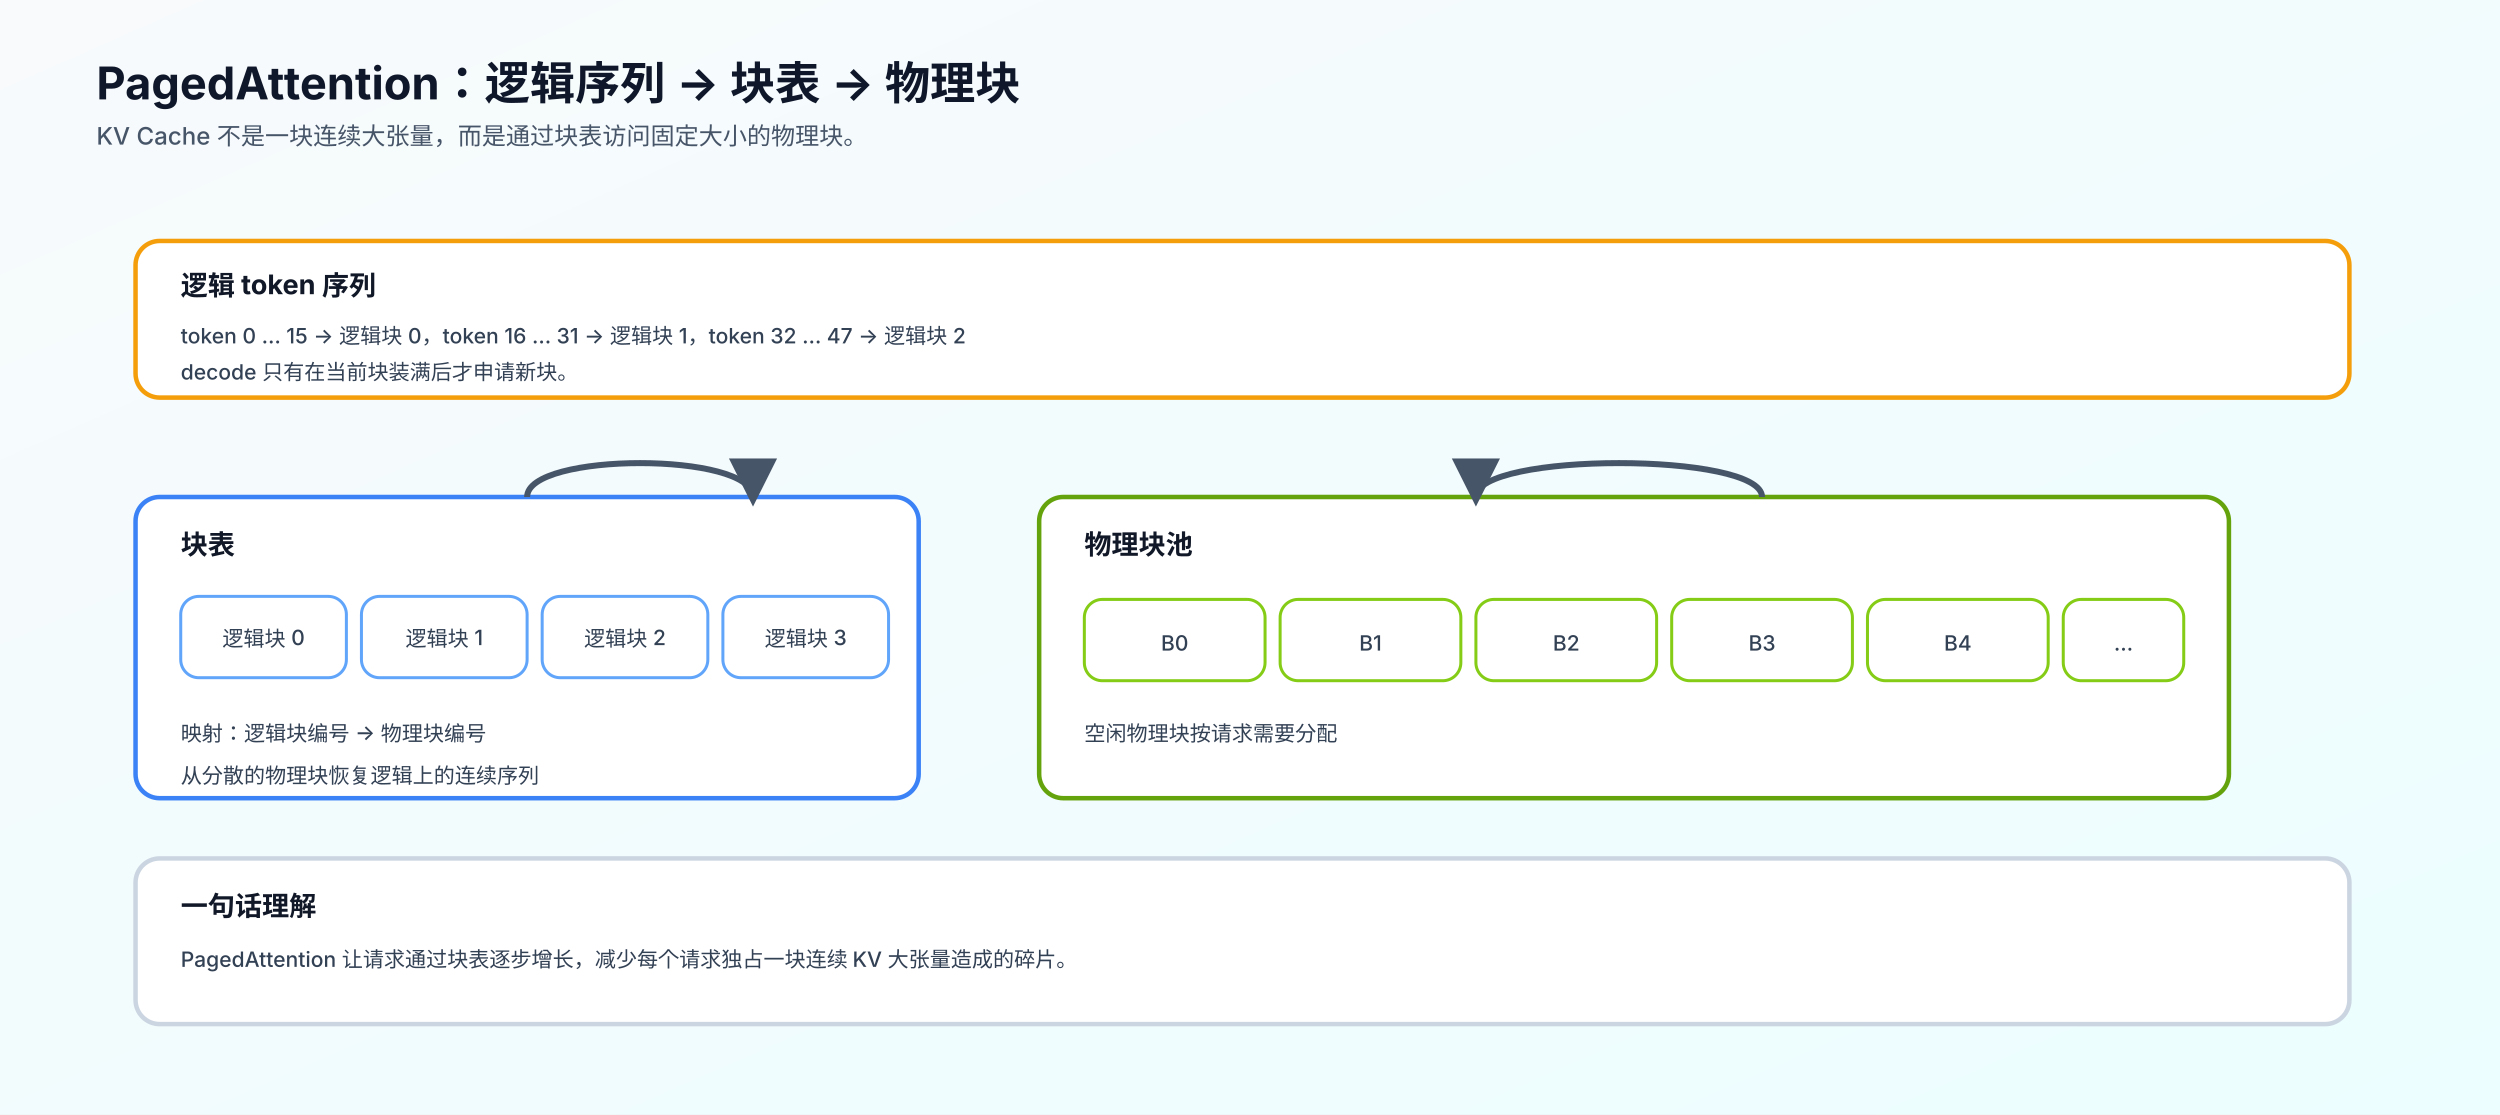
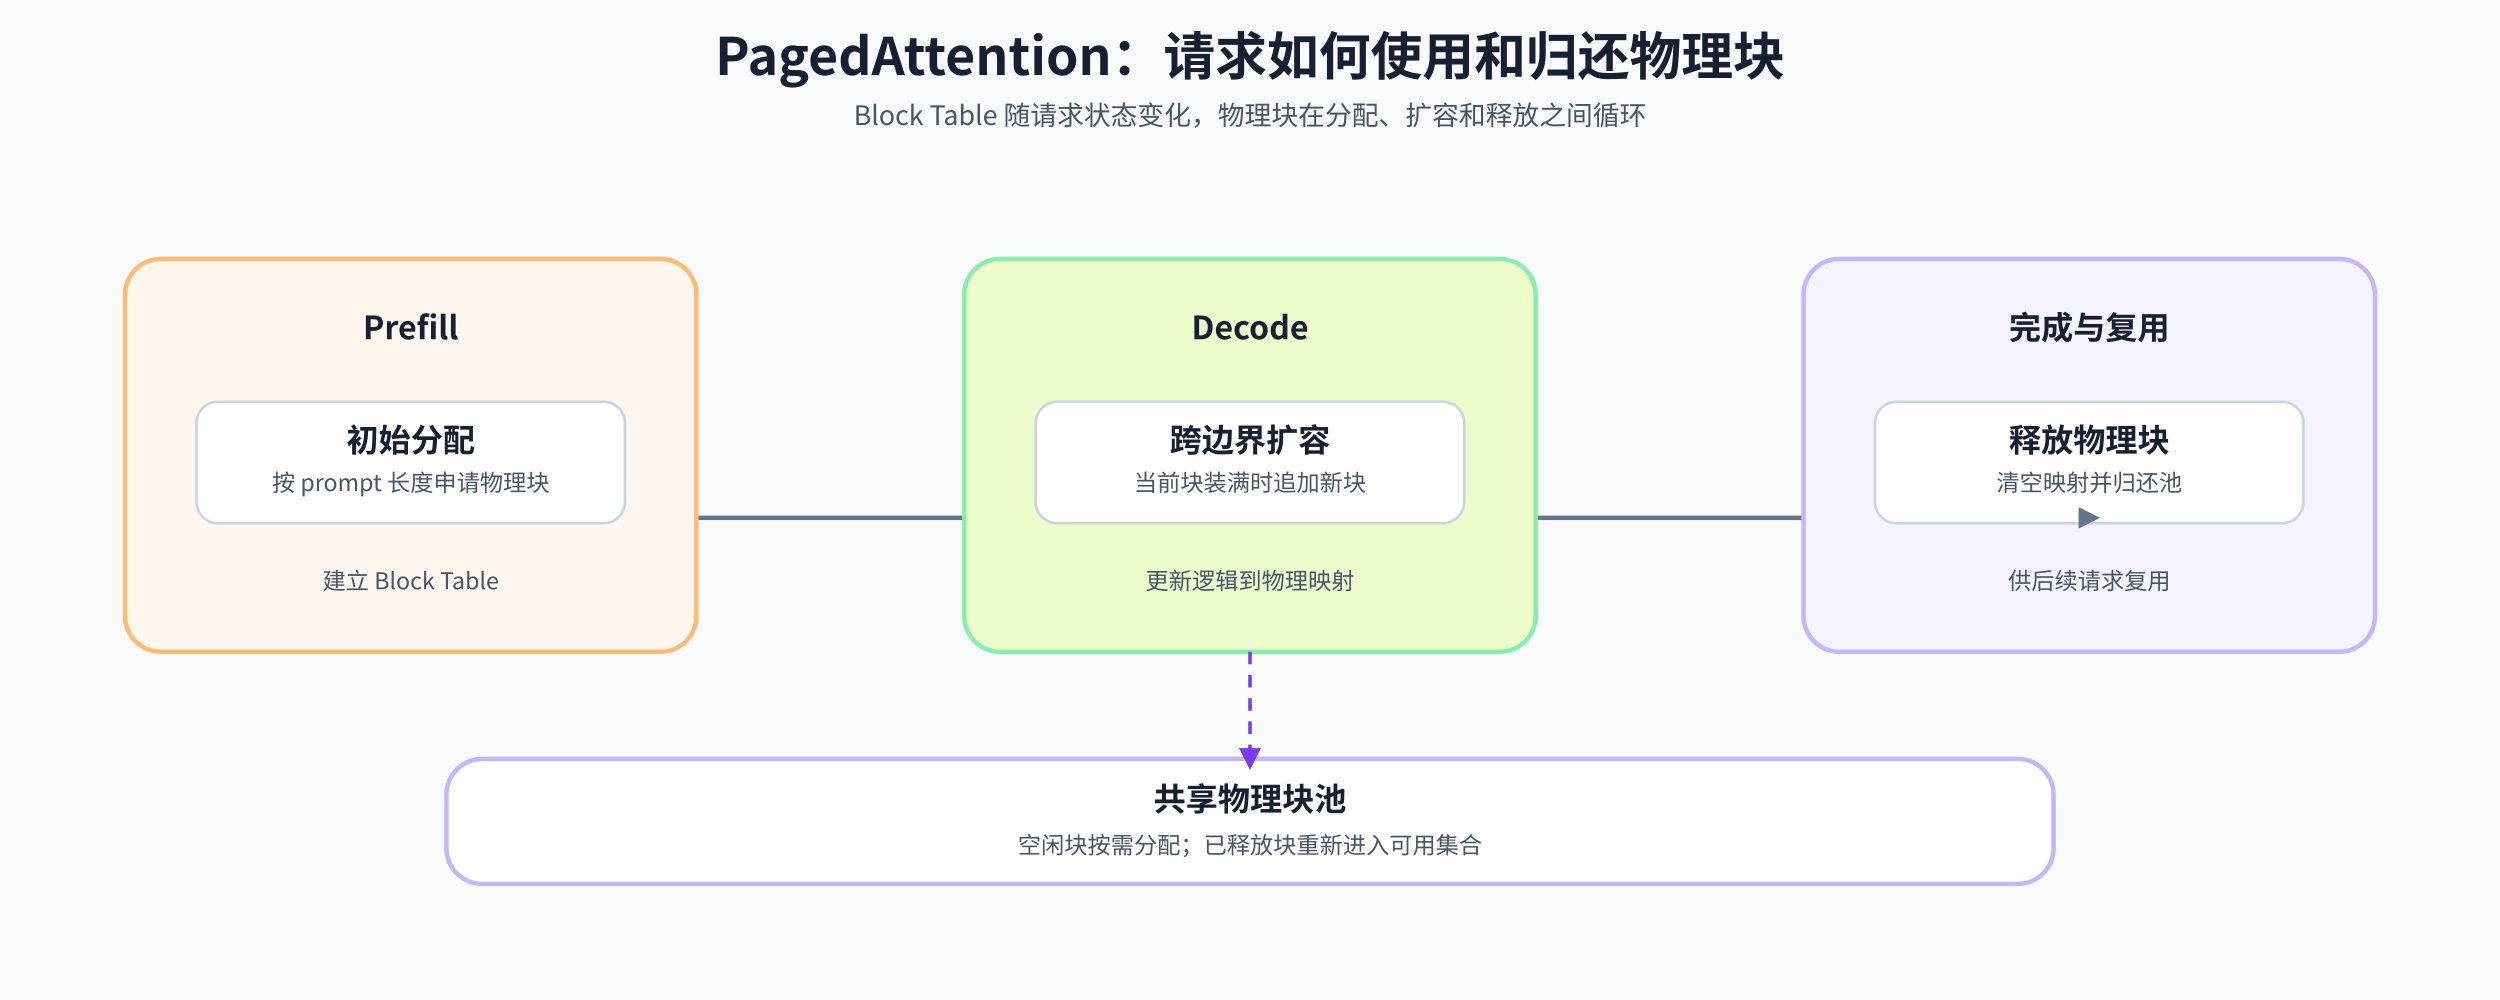
- <svg xmlns="http://www.w3.org/2000/svg" viewBox="0 0 1660 740" role="img" aria-labelledby="title desc">
+ <svg xmlns="http://www.w3.org/2000/svg" width="1400" height="560" viewBox="0 0 1400 560" role="img" aria-labelledby="title desc">
  <defs>
-     <linearGradient id="bg" x1="0" x2="1" y1="0" y2="1">
-       <stop offset="0%" stop-color="#f8fafc" />
-       <stop offset="100%" stop-color="#ecfeff" />
-     </linearGradient>
-     <marker id="arrow" viewBox="0 0 10 10" refX="8" refY="5" markerWidth="8" markerHeight="8" orient="auto">
-       <path d="M 0 0 L 10 5 L 0 10 z" fill="#475569" />
-     </marker>
-     <style>
-       .title { font: 700 30px "Inter", "Noto Sans SC", sans-serif; fill: #0f172a; }
-       .sub { font: 500 16px "Inter", "Noto Sans SC", sans-serif; fill: #475569; }
-       .label { font: 700 18px "Inter", "Noto Sans SC", sans-serif; fill: #111827; }
-       .small { font: 500 14px "Inter", "Noto Sans SC", sans-serif; fill: #334155; }
-       .box { fill: #ffffff; stroke-width: 3; rx: 16; ry: 16; }
-       .cell { fill: #fff; stroke-width: 2; rx: 12; ry: 12; }
-       .arrow { stroke: #475569; stroke-width: 4; fill: none; marker-end: url(#arrow); }
-     </style>
+     <style>text{font-family:"Noto Sans CJK SC","Microsoft YaHei",Arial,sans-serif;fill:#172033}.title{font-size:29px;font-weight:700}.sub{font-size:15px;fill:#475569}.label{font-size:18px;font-weight:700}.small{font-size:13px;fill:#475569}.stage{stroke-width:2.5;rx:20}.node{fill:#fff;stroke:#cbd5e1;stroke-width:1.5;rx:12}.flow{stroke:#64748b;stroke-width:2.5;fill:none}.arrow{fill:#64748b}.pool{stroke:#7c3aed;stroke-width:2;stroke-dasharray:7 6;fill:none}</style>
  </defs>
-   <rect width="1660" height="740" fill="url(#bg)" />
-   <text x="64" y="66" class="title">PagedAttention：逻辑序列 → 块表 → 物理块</text>
-   <text x="64" y="96" class="sub">KV Cache 不是一块连续大张量，而是通过块表访问固定大小的物理块。</text>
-   <rect x="90" y="160" width="1470" height="104" class="box" fill="#fff7ed" stroke="#f59e0b" />
-   <text x="120" y="196" class="label">逻辑 token 序列</text>
-   <text x="120" y="228" class="small">token 0 ... 15 → 逻辑块 0，token 16 ... 31 → 逻辑块 1，token 32 ... 47 → 逻辑块 2</text>
-   <text x="120" y="252" class="small">decode 只有在当前块装满后才申请新块。</text>
-   <rect x="90" y="330" width="520" height="200" class="box" fill="#eff6ff" stroke="#3b82f6" />
-   <text x="120" y="368" class="label">块表</text>
-   <rect x="120" y="396" width="110" height="54" class="cell" fill="#e0f2fe" stroke="#60a5fa" />
-   <rect x="240" y="396" width="110" height="54" class="cell" fill="#e0f2fe" stroke="#60a5fa" />
-   <rect x="360" y="396" width="110" height="54" class="cell" fill="#e0f2fe" stroke="#60a5fa" />
-   <rect x="480" y="396" width="110" height="54" class="cell" fill="#e0f2fe" stroke="#60a5fa" />
-   <text x="175" y="429" text-anchor="middle" class="small">逻辑块 0</text>
-   <text x="295" y="429" text-anchor="middle" class="small">逻辑块 1</text>
-   <text x="415" y="429" text-anchor="middle" class="small">逻辑块 2</text>
-   <text x="535" y="429" text-anchor="middle" class="small">逻辑块 3</text>
-   <text x="120" y="492" class="small">映射：逻辑块编号 → 物理块编号</text>
-   <text x="120" y="520" class="small">从分散的物理块恢复逻辑上的连续序列</text>
-   <rect x="690" y="330" width="790" height="200" class="box" fill="#ecfccb" stroke="#65a30d" />
-   <text x="720" y="368" class="label">物理块池</text>
-   <rect x="720" y="398" width="120" height="54" class="cell" fill="#f7fee7" stroke="#84cc16" />
-   <rect x="850" y="398" width="120" height="54" class="cell" fill="#f7fee7" stroke="#84cc16" />
-   <rect x="980" y="398" width="120" height="54" class="cell" fill="#f7fee7" stroke="#84cc16" />
-   <rect x="1110" y="398" width="120" height="54" class="cell" fill="#f7fee7" stroke="#84cc16" />
-   <rect x="1240" y="398" width="120" height="54" class="cell" fill="#f7fee7" stroke="#84cc16" />
-   <rect x="1370" y="398" width="80" height="54" class="cell" fill="#f7fee7" stroke="#84cc16" />
-   <text x="780" y="432" text-anchor="middle" class="small">B0</text>
-   <text x="910" y="432" text-anchor="middle" class="small">B1</text>
-   <text x="1040" y="432" text-anchor="middle" class="small">B2</text>
-   <text x="1170" y="432" text-anchor="middle" class="small">B3</text>
-   <text x="1300" y="432" text-anchor="middle" class="small">B4</text>
-   <text x="1410" y="432" text-anchor="middle" class="small">...</text>
-   <text x="720" y="492" class="small">空闲物理块按请求需要分配</text>
-   <path d="M 350 330 C 350 300 500 300 500 330" class="arrow" />
-   <path d="M 1170 330 C 1170 300 980 300 980 330" class="arrow" />
-   <rect x="90" y="570" width="1470" height="110" class="box" fill="#ffffff" stroke="#cbd5e1" />
-   <text x="120" y="608" class="label">一句话理解</text>
-   <text x="120" y="642" class="small">PagedAttention 让请求通过块表逐步增长，减少每个请求独占一块连续 KV 大张量造成的碎片。</text>
+   <rect width="1400" height="560" fill="#f8fafc" />
+   <text x="700" y="42" text-anchor="middle" class="title">PagedAttention：请求如何使用和归还物理块</text>
+   <text x="700" y="70" text-anchor="middle" class="sub">Block Table 随请求状态变化，物理块在分配、扩容和释放之间循环</text>
+   <path d="M230 290H1170" class="flow" />
+   <polygon points="1176,290 1164,284 1164,296" class="arrow" />
+   <circle cx="230" cy="290" r="12" fill="#f59e0b" />
+   <circle cx="700" cy="290" r="12" fill="#16a34a" />
+   <circle cx="1170" cy="290" r="12" fill="#8b5cf6" />
+   <rect x="70" y="145" width="320" height="220" class="stage" fill="#fff7ed" stroke="#fdba74" />
+   <text x="230" y="190" text-anchor="middle" class="label">Prefill</text>
+   <rect x="110" y="225" width="240" height="68" class="node" />
+   <text x="230" y="253" text-anchor="middle" class="label">初始分配</text>
+   <text x="230" y="275" text-anchor="middle" class="small">按 prompt 长度申请物理块</text>
+   <text x="230" y="330" text-anchor="middle" class="small">建立 Block Table</text>
+   <rect x="540" y="145" width="320" height="220" class="stage" fill="#ecfccb" stroke="#86efac" />
+   <text x="700" y="190" text-anchor="middle" class="label">Decode</text>
+   <rect x="580" y="225" width="240" height="68" class="node" />
+   <text x="700" y="253" text-anchor="middle" class="label">跨边界扩容</text>
+   <text x="700" y="275" text-anchor="middle" class="small">当前块装满时追加新块</text>
+   <text x="700" y="330" text-anchor="middle" class="small">更新逻辑到物理映射</text>
+   <rect x="1010" y="145" width="320" height="220" class="stage" fill="#f5f3ff" stroke="#c4b5fd" />
+   <text x="1170" y="190" text-anchor="middle" class="label">完成与复用</text>
+   <rect x="1050" y="225" width="240" height="68" class="node" />
+   <text x="1170" y="253" text-anchor="middle" class="label">释放物理块</text>
+   <text x="1170" y="275" text-anchor="middle" class="small">清空映射并归还池</text>
+   <text x="1170" y="330" text-anchor="middle" class="small">供后续请求复用</text>
+   <rect x="250" y="425" width="900" height="70" class="stage" fill="#fff" stroke="#c4b5fd" />
+   <text x="700" y="454" text-anchor="middle" class="label">共享物理块池</text>
+   <text x="700" y="478" text-anchor="middle" class="small">空闲块按需分配；已释放块重新进入可用集合</text>
+   <path d="M700 365V425" class="pool" />
+   <polygon points="700,431 694,419 706,419" fill="#7c3aed" />
+   <polygon points="1176,290 1164,284 1164,296" class="arrow" />
+   <polygon points="700,431 694,419 706,419" fill="#7c3aed" />
</svg>
